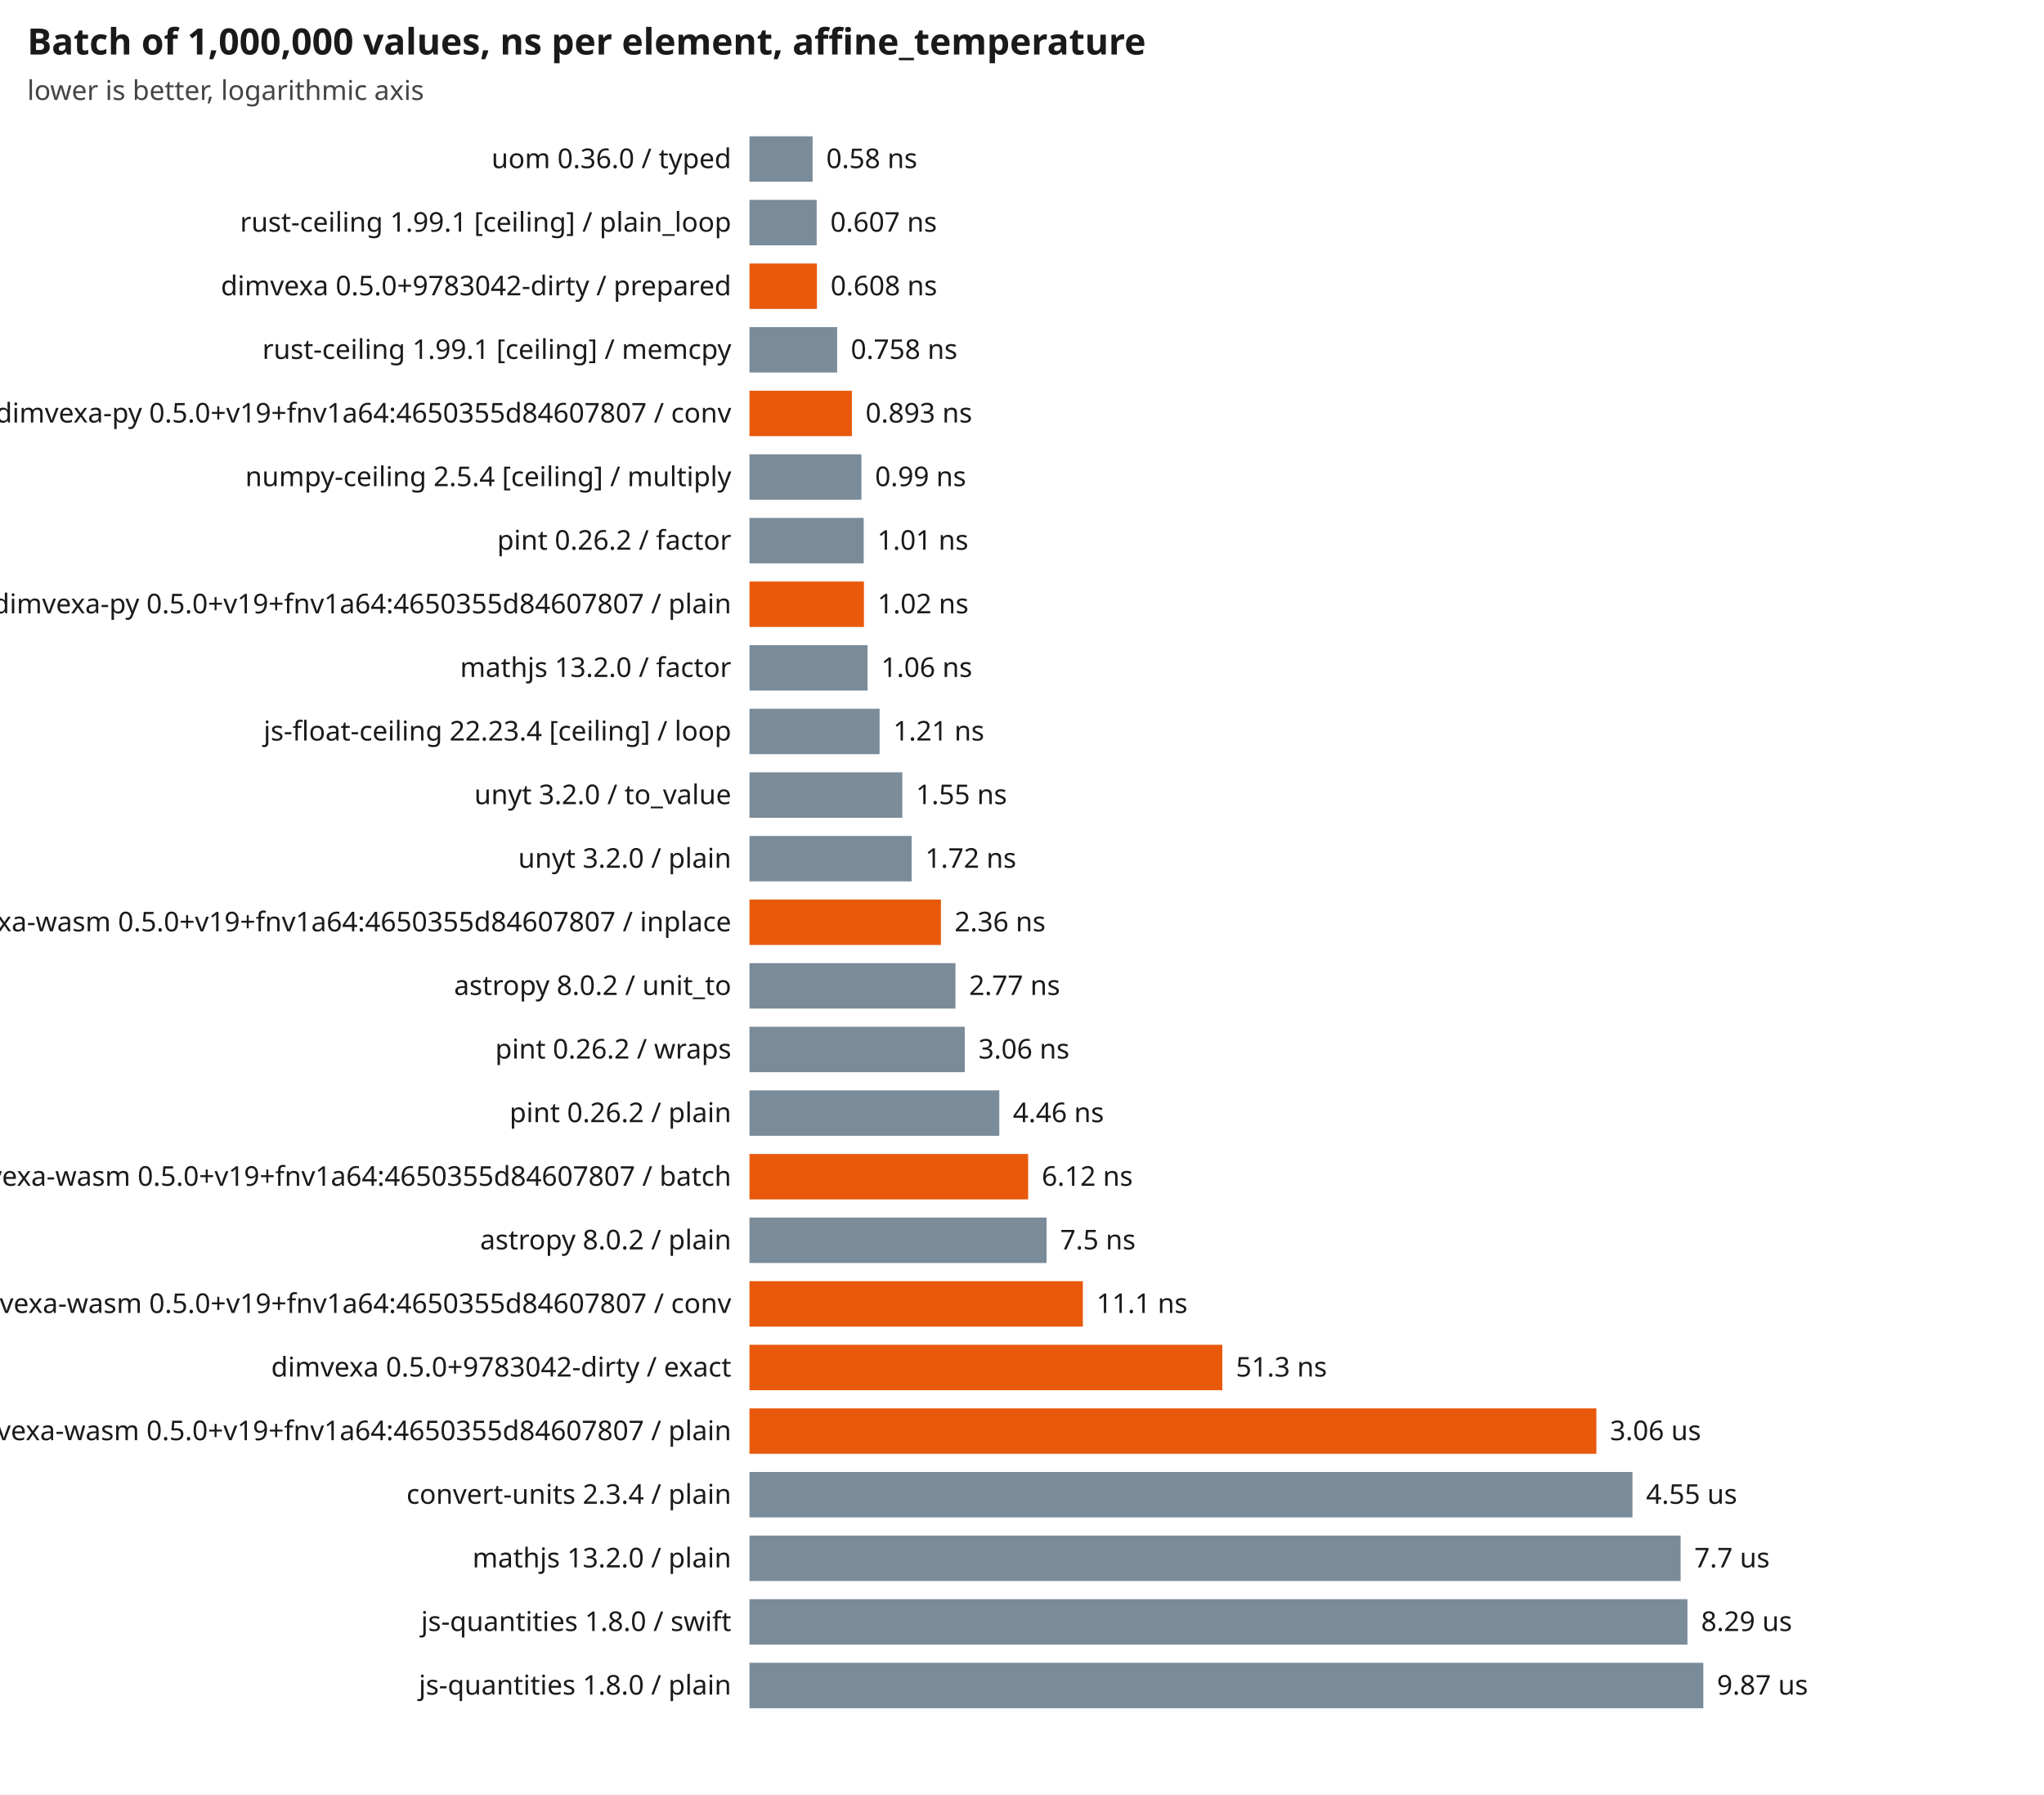
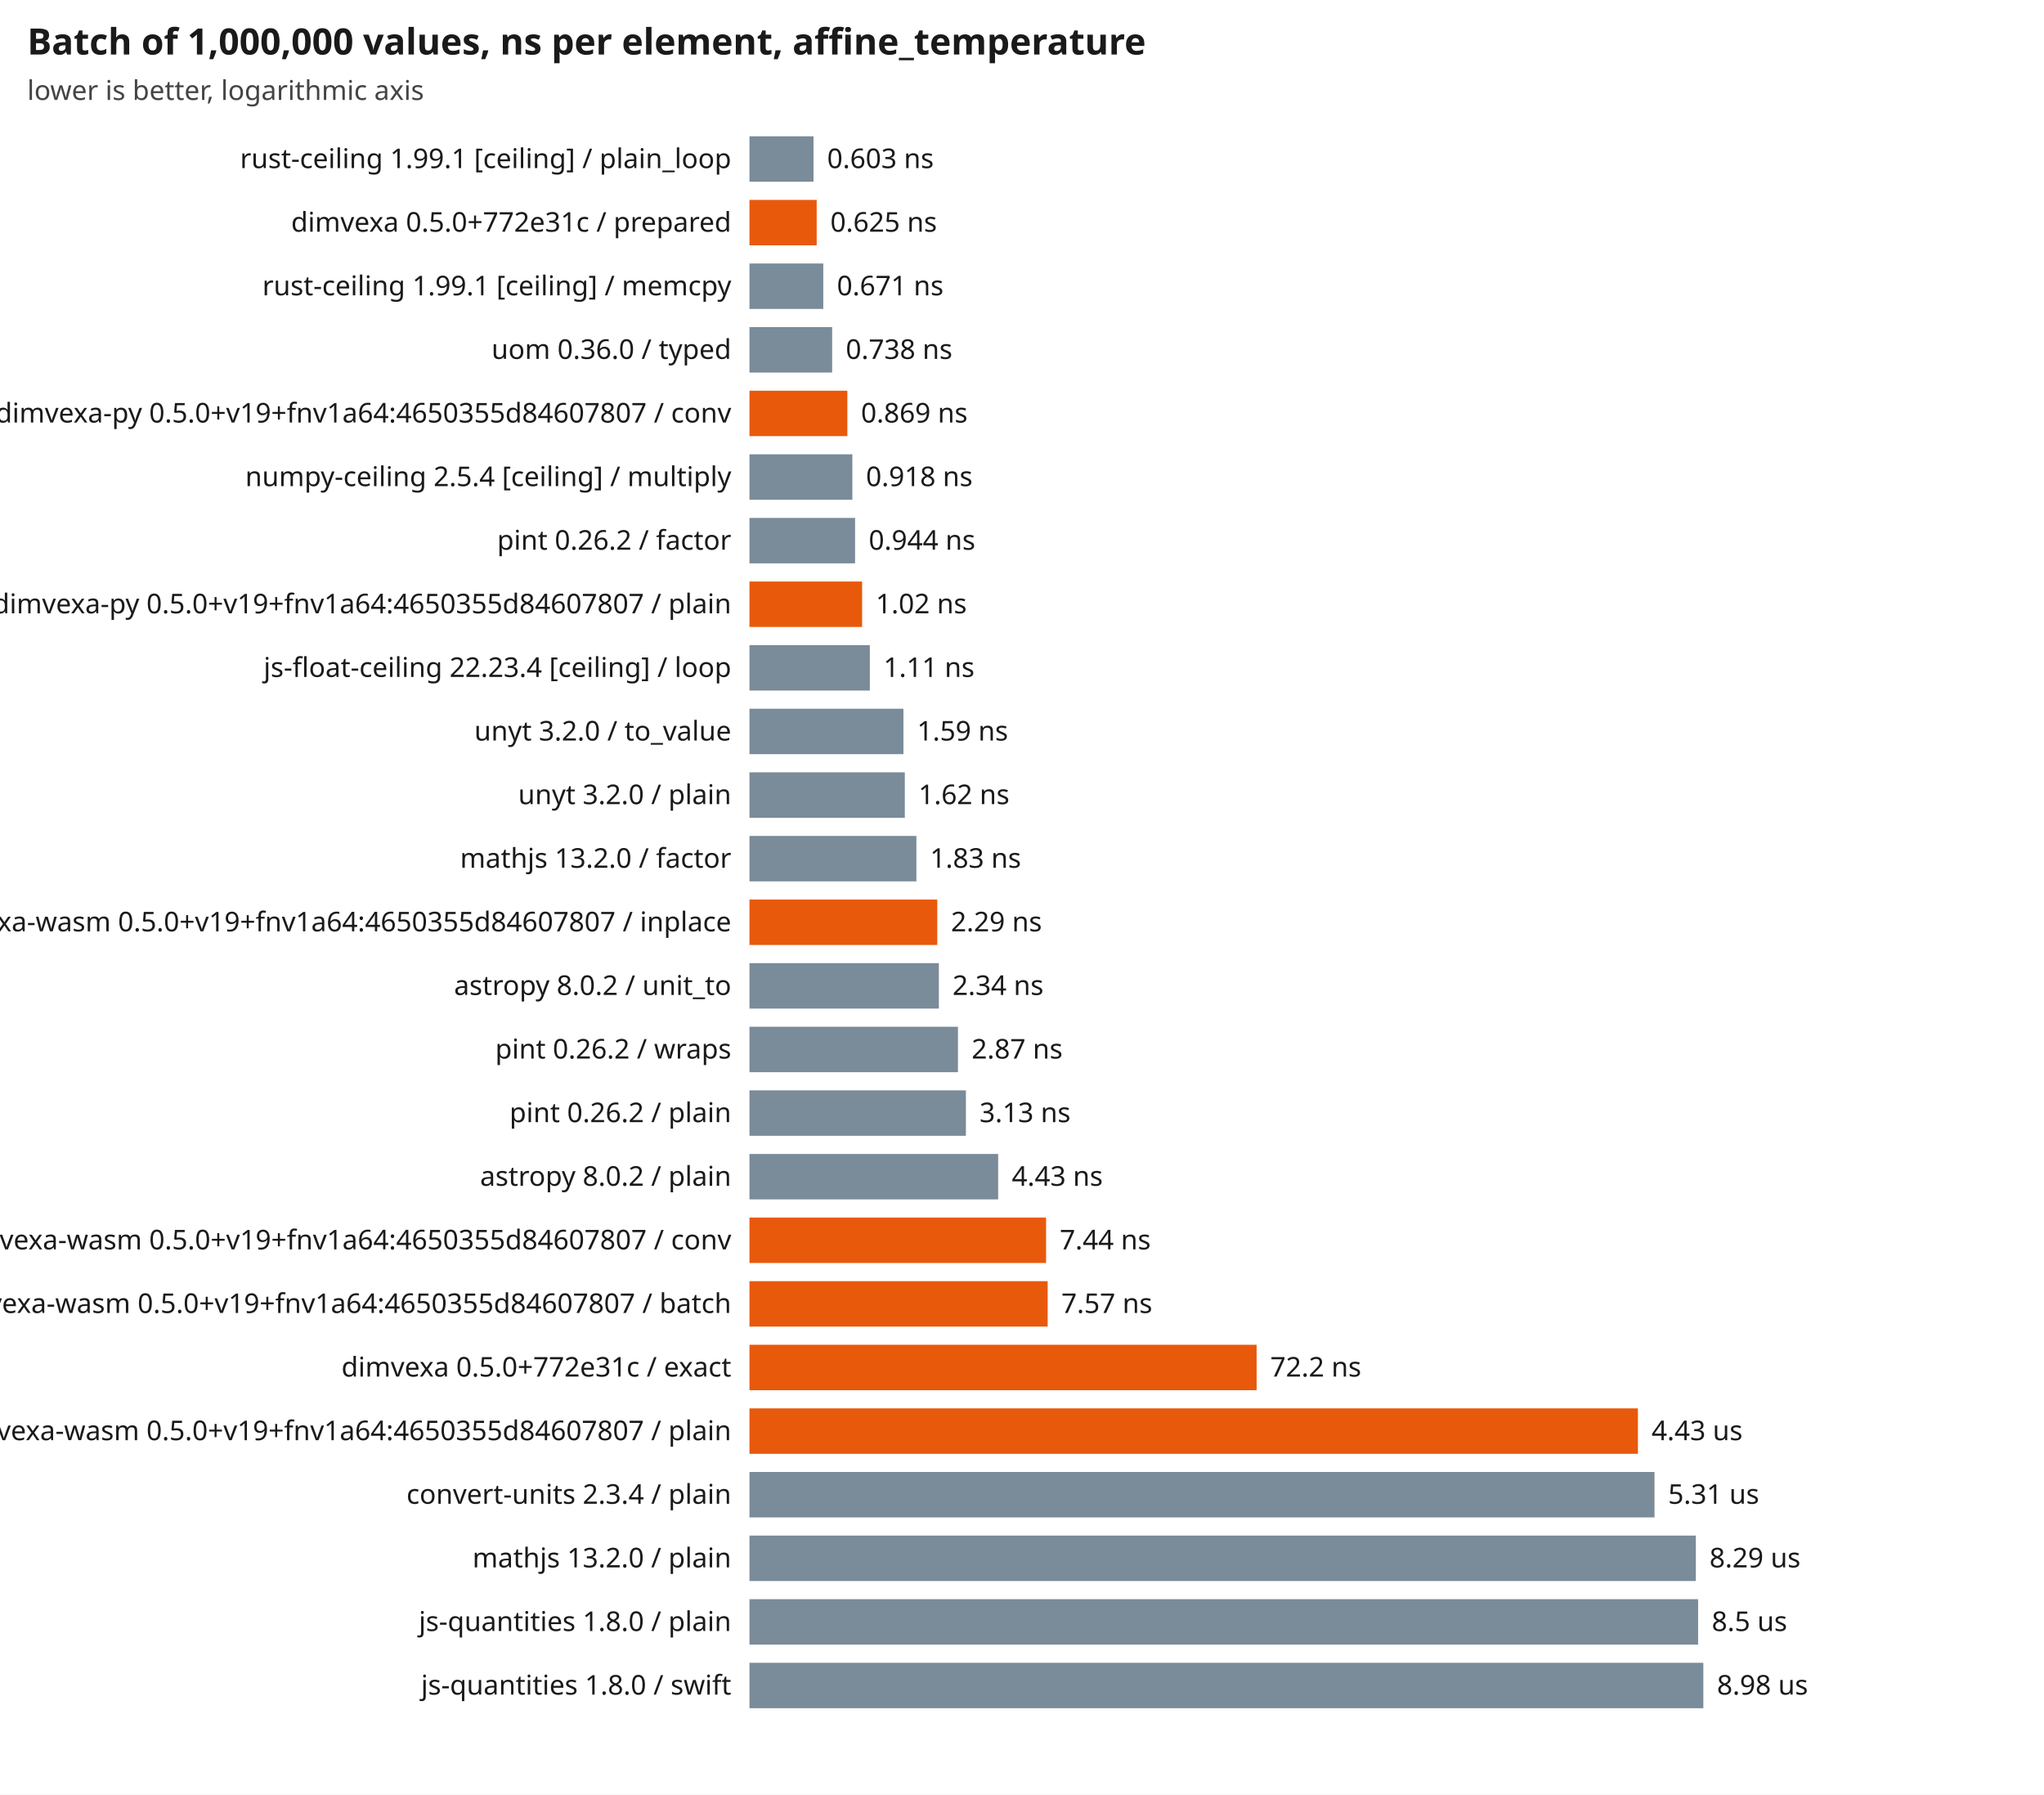
<svg xmlns="http://www.w3.org/2000/svg" width="900" height="790" viewBox="0 0 900 790" role="img" aria-label="Batch of 1,000,000 values, ns per element, affine_temperature">
  <rect width="900" height="790" fill="#ffffff" />
  <text x="12" y="24" font-family="sans-serif" font-size="16" font-weight="bold" fill="#1a1a1a">Batch of 1,000,000 values, ns per element, affine_temperature</text>
  <text x="12" y="44" font-family="sans-serif" font-size="12" fill="#444444">lower is better, logarithmic axis</text>
-   <text x="322" y="74" text-anchor="end" font-family="sans-serif" font-size="12" fill="#1a1a1a">uom 0.36.0 / typed</text>
-   <rect x="330" y="60" width="27.8" height="20" fill="#7a8b99" />
-   <text x="363.8" y="74" font-family="sans-serif" font-size="12" fill="#1a1a1a">0.58 ns</text>
-   <text x="322" y="102" text-anchor="end" font-family="sans-serif" font-size="12" fill="#1a1a1a">rust-ceiling 1.99.1 [ceiling] / plain_loop</text>
-   <rect x="330" y="88" width="29.6" height="20" fill="#7a8b99" />
-   <text x="365.6" y="102" font-family="sans-serif" font-size="12" fill="#1a1a1a">0.607 ns</text>
-   <text x="322" y="130" text-anchor="end" font-family="sans-serif" font-size="12" fill="#1a1a1a">dimvexa 0.5.0+9783042-dirty / prepared</text>
-   <rect x="330" y="116" width="29.7" height="20" fill="#e8590c" />
-   <text x="365.7" y="130" font-family="sans-serif" font-size="12" fill="#1a1a1a">0.608 ns</text>
-   <text x="322" y="158" text-anchor="end" font-family="sans-serif" font-size="12" fill="#1a1a1a">rust-ceiling 1.99.1 [ceiling] / memcpy</text>
-   <rect x="330" y="144" width="38.6" height="20" fill="#7a8b99" />
-   <text x="374.6" y="158" font-family="sans-serif" font-size="12" fill="#1a1a1a">0.758 ns</text>
+   <text x="322" y="74" text-anchor="end" font-family="sans-serif" font-size="12" fill="#1a1a1a">rust-ceiling 1.99.1 [ceiling] / plain_loop</text>
+   <rect x="330" y="60" width="28.2" height="20" fill="#7a8b99" />
+   <text x="364.2" y="74" font-family="sans-serif" font-size="12" fill="#1a1a1a">0.603 ns</text>
+   <text x="322" y="102" text-anchor="end" font-family="sans-serif" font-size="12" fill="#1a1a1a">dimvexa 0.5.0+772e31c / prepared</text>
+   <rect x="330" y="88" width="29.6" height="20" fill="#e8590c" />
+   <text x="365.6" y="102" font-family="sans-serif" font-size="12" fill="#1a1a1a">0.625 ns</text>
+   <text x="322" y="130" text-anchor="end" font-family="sans-serif" font-size="12" fill="#1a1a1a">rust-ceiling 1.99.1 [ceiling] / memcpy</text>
+   <rect x="330" y="116" width="32.5" height="20" fill="#7a8b99" />
+   <text x="368.5" y="130" font-family="sans-serif" font-size="12" fill="#1a1a1a">0.671 ns</text>
+   <text x="322" y="158" text-anchor="end" font-family="sans-serif" font-size="12" fill="#1a1a1a">uom 0.36.0 / typed</text>
+   <rect x="330" y="144" width="36.4" height="20" fill="#7a8b99" />
+   <text x="372.4" y="158" font-family="sans-serif" font-size="12" fill="#1a1a1a">0.738 ns</text>
  <text x="322" y="186" text-anchor="end" font-family="sans-serif" font-size="12" fill="#1a1a1a">dimvexa-py 0.5.0+v19+fnv1a64:4650355d84607807 / conv</text>
-   <rect x="330" y="172" width="45.1" height="20" fill="#e8590c" />
-   <text x="381.1" y="186" font-family="sans-serif" font-size="12" fill="#1a1a1a">0.893 ns</text>
+   <rect x="330" y="172" width="43.1" height="20" fill="#e8590c" />
+   <text x="379.1" y="186" font-family="sans-serif" font-size="12" fill="#1a1a1a">0.869 ns</text>
  <text x="322" y="214" text-anchor="end" font-family="sans-serif" font-size="12" fill="#1a1a1a">numpy-ceiling 2.5.4 [ceiling] / multiply</text>
-   <rect x="330" y="200" width="49.3" height="20" fill="#7a8b99" />
-   <text x="385.3" y="214" font-family="sans-serif" font-size="12" fill="#1a1a1a">0.99 ns</text>
+   <rect x="330" y="200" width="45.3" height="20" fill="#7a8b99" />
+   <text x="381.3" y="214" font-family="sans-serif" font-size="12" fill="#1a1a1a">0.918 ns</text>
  <text x="322" y="242" text-anchor="end" font-family="sans-serif" font-size="12" fill="#1a1a1a">pint 0.26.2 / factor</text>
-   <rect x="330" y="228" width="50.3" height="20" fill="#7a8b99" />
-   <text x="386.3" y="242" font-family="sans-serif" font-size="12" fill="#1a1a1a">1.01 ns</text>
+   <rect x="330" y="228" width="46.5" height="20" fill="#7a8b99" />
+   <text x="382.5" y="242" font-family="sans-serif" font-size="12" fill="#1a1a1a">0.944 ns</text>
  <text x="322" y="270" text-anchor="end" font-family="sans-serif" font-size="12" fill="#1a1a1a">dimvexa-py 0.5.0+v19+fnv1a64:4650355d84607807 / plain</text>
-   <rect x="330" y="256" width="50.4" height="20" fill="#e8590c" />
-   <text x="386.4" y="270" font-family="sans-serif" font-size="12" fill="#1a1a1a">1.02 ns</text>
-   <text x="322" y="298" text-anchor="end" font-family="sans-serif" font-size="12" fill="#1a1a1a">mathjs 13.2.0 / factor</text>
-   <rect x="330" y="284" width="52.0" height="20" fill="#7a8b99" />
-   <text x="388.0" y="298" font-family="sans-serif" font-size="12" fill="#1a1a1a">1.06 ns</text>
-   <text x="322" y="326" text-anchor="end" font-family="sans-serif" font-size="12" fill="#1a1a1a">js-float-ceiling 22.23.4 [ceiling] / loop</text>
-   <rect x="330" y="312" width="57.3" height="20" fill="#7a8b99" />
-   <text x="393.3" y="326" font-family="sans-serif" font-size="12" fill="#1a1a1a">1.21 ns</text>
-   <text x="322" y="354" text-anchor="end" font-family="sans-serif" font-size="12" fill="#1a1a1a">unyt 3.2.0 / to_value</text>
-   <rect x="330" y="340" width="67.3" height="20" fill="#7a8b99" />
-   <text x="403.3" y="354" font-family="sans-serif" font-size="12" fill="#1a1a1a">1.55 ns</text>
-   <text x="322" y="382" text-anchor="end" font-family="sans-serif" font-size="12" fill="#1a1a1a">unyt 3.2.0 / plain</text>
-   <rect x="330" y="368" width="71.4" height="20" fill="#7a8b99" />
-   <text x="407.4" y="382" font-family="sans-serif" font-size="12" fill="#1a1a1a">1.72 ns</text>
+   <rect x="330" y="256" width="49.6" height="20" fill="#e8590c" />
+   <text x="385.6" y="270" font-family="sans-serif" font-size="12" fill="#1a1a1a">1.02 ns</text>
+   <text x="322" y="298" text-anchor="end" font-family="sans-serif" font-size="12" fill="#1a1a1a">js-float-ceiling 22.23.4 [ceiling] / loop</text>
+   <rect x="330" y="284" width="53.0" height="20" fill="#7a8b99" />
+   <text x="389.0" y="298" font-family="sans-serif" font-size="12" fill="#1a1a1a">1.11 ns</text>
+   <text x="322" y="326" text-anchor="end" font-family="sans-serif" font-size="12" fill="#1a1a1a">unyt 3.2.0 / to_value</text>
+   <rect x="330" y="312" width="67.8" height="20" fill="#7a8b99" />
+   <text x="403.8" y="326" font-family="sans-serif" font-size="12" fill="#1a1a1a">1.59 ns</text>
+   <text x="322" y="354" text-anchor="end" font-family="sans-serif" font-size="12" fill="#1a1a1a">unyt 3.2.0 / plain</text>
+   <rect x="330" y="340" width="68.4" height="20" fill="#7a8b99" />
+   <text x="404.4" y="354" font-family="sans-serif" font-size="12" fill="#1a1a1a">1.62 ns</text>
+   <text x="322" y="382" text-anchor="end" font-family="sans-serif" font-size="12" fill="#1a1a1a">mathjs 13.2.0 / factor</text>
+   <rect x="330" y="368" width="73.5" height="20" fill="#7a8b99" />
+   <text x="409.5" y="382" font-family="sans-serif" font-size="12" fill="#1a1a1a">1.83 ns</text>
  <text x="322" y="410" text-anchor="end" font-family="sans-serif" font-size="12" fill="#1a1a1a">dimvexa-wasm 0.5.0+v19+fnv1a64:4650355d84607807 / inplace</text>
-   <rect x="330" y="396" width="84.3" height="20" fill="#e8590c" />
-   <text x="420.3" y="410" font-family="sans-serif" font-size="12" fill="#1a1a1a">2.36 ns</text>
+   <rect x="330" y="396" width="82.7" height="20" fill="#e8590c" />
+   <text x="418.7" y="410" font-family="sans-serif" font-size="12" fill="#1a1a1a">2.29 ns</text>
  <text x="322" y="438" text-anchor="end" font-family="sans-serif" font-size="12" fill="#1a1a1a">astropy 8.0.2 / unit_to</text>
-   <rect x="330" y="424" width="90.7" height="20" fill="#7a8b99" />
-   <text x="426.7" y="438" font-family="sans-serif" font-size="12" fill="#1a1a1a">2.77 ns</text>
+   <rect x="330" y="424" width="83.4" height="20" fill="#7a8b99" />
+   <text x="419.4" y="438" font-family="sans-serif" font-size="12" fill="#1a1a1a">2.34 ns</text>
  <text x="322" y="466" text-anchor="end" font-family="sans-serif" font-size="12" fill="#1a1a1a">pint 0.26.2 / wraps</text>
-   <rect x="330" y="452" width="94.8" height="20" fill="#7a8b99" />
-   <text x="430.8" y="466" font-family="sans-serif" font-size="12" fill="#1a1a1a">3.06 ns</text>
+   <rect x="330" y="452" width="91.8" height="20" fill="#7a8b99" />
+   <text x="427.8" y="466" font-family="sans-serif" font-size="12" fill="#1a1a1a">2.87 ns</text>
  <text x="322" y="494" text-anchor="end" font-family="sans-serif" font-size="12" fill="#1a1a1a">pint 0.26.2 / plain</text>
-   <rect x="330" y="480" width="110.0" height="20" fill="#7a8b99" />
-   <text x="446.0" y="494" font-family="sans-serif" font-size="12" fill="#1a1a1a">4.46 ns</text>
-   <text x="322" y="522" text-anchor="end" font-family="sans-serif" font-size="12" fill="#1a1a1a">dimvexa-wasm 0.5.0+v19+fnv1a64:4650355d84607807 / batch</text>
-   <rect x="330" y="508" width="122.7" height="20" fill="#e8590c" />
-   <text x="458.7" y="522" font-family="sans-serif" font-size="12" fill="#1a1a1a">6.12 ns</text>
-   <text x="322" y="550" text-anchor="end" font-family="sans-serif" font-size="12" fill="#1a1a1a">astropy 8.0.2 / plain</text>
-   <rect x="330" y="536" width="130.8" height="20" fill="#7a8b99" />
-   <text x="466.8" y="550" font-family="sans-serif" font-size="12" fill="#1a1a1a">7.5 ns</text>
-   <text x="322" y="578" text-anchor="end" font-family="sans-serif" font-size="12" fill="#1a1a1a">dimvexa-wasm 0.5.0+v19+fnv1a64:4650355d84607807 / conv</text>
-   <rect x="330" y="564" width="146.8" height="20" fill="#e8590c" />
-   <text x="482.8" y="578" font-family="sans-serif" font-size="12" fill="#1a1a1a">11.1 ns</text>
-   <text x="322" y="606" text-anchor="end" font-family="sans-serif" font-size="12" fill="#1a1a1a">dimvexa 0.5.0+9783042-dirty / exact</text>
-   <rect x="330" y="592" width="208.2" height="20" fill="#e8590c" />
-   <text x="544.2" y="606" font-family="sans-serif" font-size="12" fill="#1a1a1a">51.3 ns</text>
+   <rect x="330" y="480" width="95.3" height="20" fill="#7a8b99" />
+   <text x="431.3" y="494" font-family="sans-serif" font-size="12" fill="#1a1a1a">3.13 ns</text>
+   <text x="322" y="522" text-anchor="end" font-family="sans-serif" font-size="12" fill="#1a1a1a">astropy 8.0.2 / plain</text>
+   <rect x="330" y="508" width="109.5" height="20" fill="#7a8b99" />
+   <text x="445.5" y="522" font-family="sans-serif" font-size="12" fill="#1a1a1a">4.43 ns</text>
+   <text x="322" y="550" text-anchor="end" font-family="sans-serif" font-size="12" fill="#1a1a1a">dimvexa-wasm 0.5.0+v19+fnv1a64:4650355d84607807 / conv</text>
+   <rect x="330" y="536" width="130.6" height="20" fill="#e8590c" />
+   <text x="466.6" y="550" font-family="sans-serif" font-size="12" fill="#1a1a1a">7.44 ns</text>
+   <text x="322" y="578" text-anchor="end" font-family="sans-serif" font-size="12" fill="#1a1a1a">dimvexa-wasm 0.5.0+v19+fnv1a64:4650355d84607807 / batch</text>
+   <rect x="330" y="564" width="131.3" height="20" fill="#e8590c" />
+   <text x="467.3" y="578" font-family="sans-serif" font-size="12" fill="#1a1a1a">7.57 ns</text>
+   <text x="322" y="606" text-anchor="end" font-family="sans-serif" font-size="12" fill="#1a1a1a">dimvexa 0.5.0+772e31c / exact</text>
+   <rect x="330" y="592" width="223.3" height="20" fill="#e8590c" />
+   <text x="559.3" y="606" font-family="sans-serif" font-size="12" fill="#1a1a1a">72.2 ns</text>
  <text x="322" y="634" text-anchor="end" font-family="sans-serif" font-size="12" fill="#1a1a1a">dimvexa-wasm 0.5.0+v19+fnv1a64:4650355d84607807 / plain</text>
-   <rect x="330" y="620" width="372.9" height="20" fill="#e8590c" />
-   <text x="708.9" y="634" font-family="sans-serif" font-size="12" fill="#1a1a1a">3.06 us</text>
+   <rect x="330" y="620" width="391.2" height="20" fill="#e8590c" />
+   <text x="727.2" y="634" font-family="sans-serif" font-size="12" fill="#1a1a1a">4.43 us</text>
  <text x="322" y="662" text-anchor="end" font-family="sans-serif" font-size="12" fill="#1a1a1a">convert-units 2.3.4 / plain</text>
-   <rect x="330" y="648" width="388.8" height="20" fill="#7a8b99" />
-   <text x="724.8" y="662" font-family="sans-serif" font-size="12" fill="#1a1a1a">4.55 us</text>
+   <rect x="330" y="648" width="398.5" height="20" fill="#7a8b99" />
+   <text x="734.5" y="662" font-family="sans-serif" font-size="12" fill="#1a1a1a">5.31 us</text>
  <text x="322" y="690" text-anchor="end" font-family="sans-serif" font-size="12" fill="#1a1a1a">mathjs 13.2.0 / plain</text>
-   <rect x="330" y="676" width="410.0" height="20" fill="#7a8b99" />
-   <text x="746.0" y="690" font-family="sans-serif" font-size="12" fill="#1a1a1a">7.7 us</text>
-   <text x="322" y="718" text-anchor="end" font-family="sans-serif" font-size="12" fill="#1a1a1a">js-quantities 1.8.0 / swift</text>
-   <rect x="330" y="704" width="413.0" height="20" fill="#7a8b99" />
-   <text x="749.0" y="718" font-family="sans-serif" font-size="12" fill="#1a1a1a">8.29 us</text>
-   <text x="322" y="746" text-anchor="end" font-family="sans-serif" font-size="12" fill="#1a1a1a">js-quantities 1.8.0 / plain</text>
+   <rect x="330" y="676" width="416.7" height="20" fill="#7a8b99" />
+   <text x="752.7" y="690" font-family="sans-serif" font-size="12" fill="#1a1a1a">8.29 us</text>
+   <text x="322" y="718" text-anchor="end" font-family="sans-serif" font-size="12" fill="#1a1a1a">js-quantities 1.8.0 / plain</text>
+   <rect x="330" y="704" width="417.7" height="20" fill="#7a8b99" />
+   <text x="753.7" y="718" font-family="sans-serif" font-size="12" fill="#1a1a1a">8.5 us</text>
+   <text x="322" y="746" text-anchor="end" font-family="sans-serif" font-size="12" fill="#1a1a1a">js-quantities 1.8.0 / swift</text>
  <rect x="330" y="732" width="420.0" height="20" fill="#7a8b99" />
-   <text x="756.0" y="746" font-family="sans-serif" font-size="12" fill="#1a1a1a">9.87 us</text>
+   <text x="756.0" y="746" font-family="sans-serif" font-size="12" fill="#1a1a1a">8.98 us</text>
</svg>
